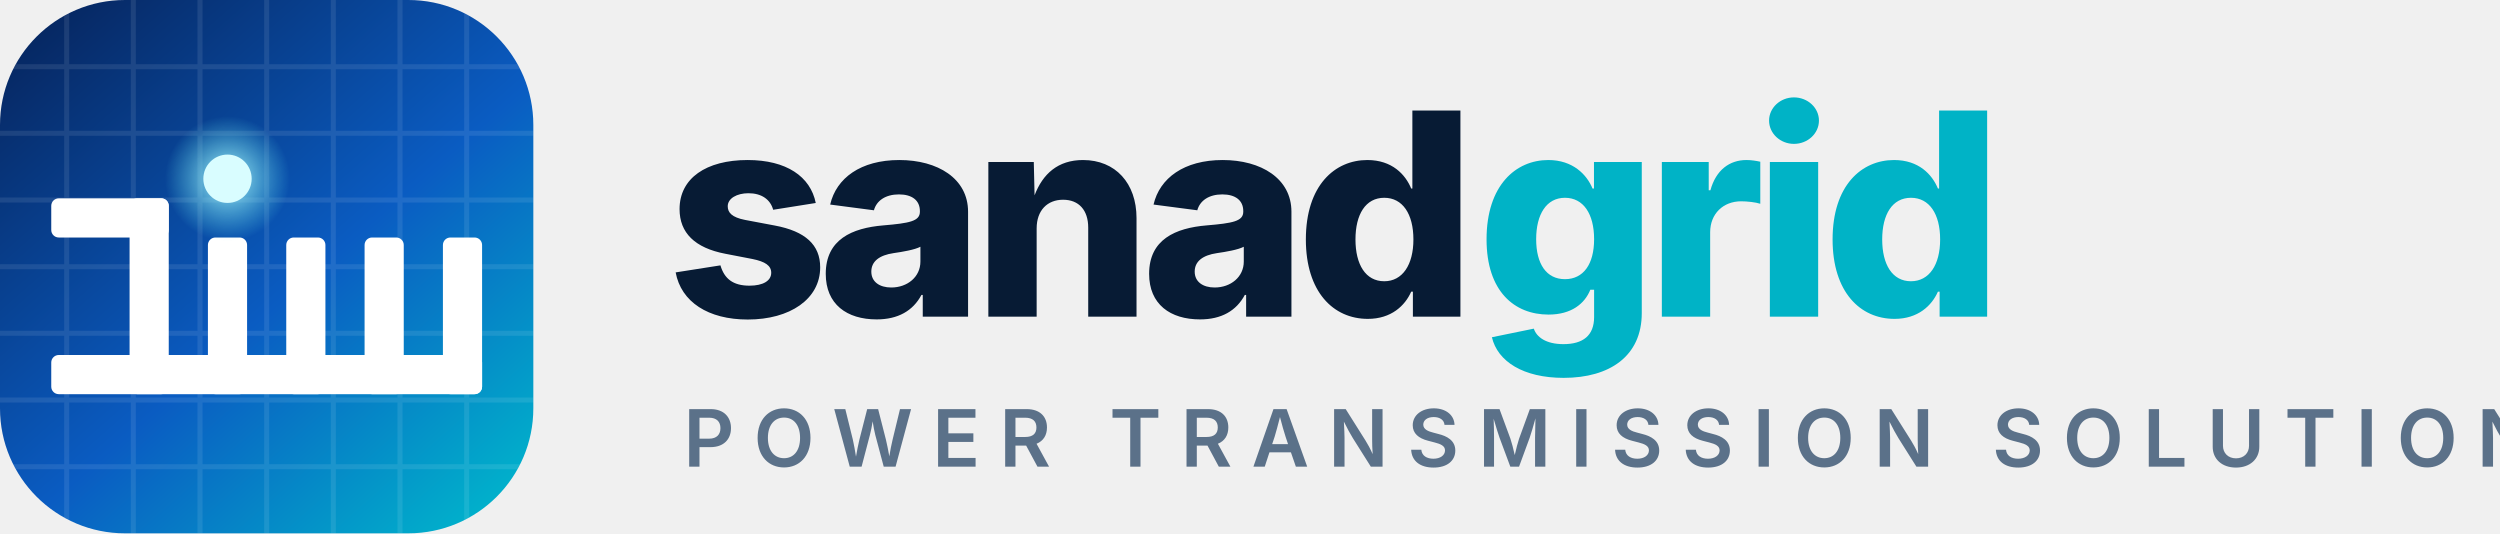
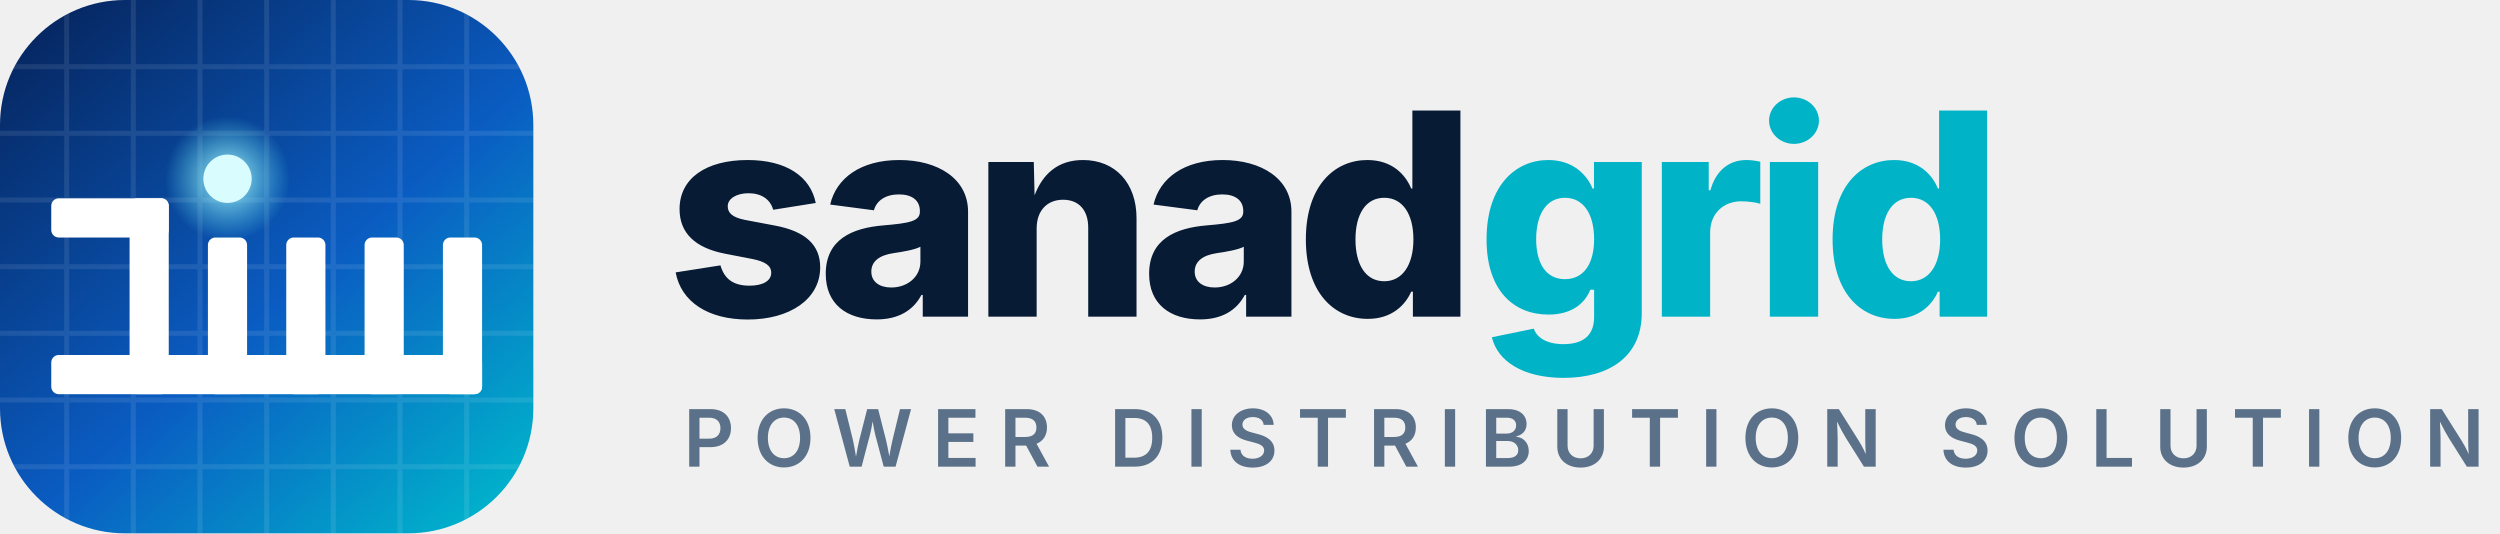
<svg xmlns="http://www.w3.org/2000/svg" viewBox="0 0 300 64" role="img" aria-label="SanadGrid">
  <defs>
    <linearGradient id="sg-bg" x1="4" y1="0" x2="60" y2="64" gradientUnits="userSpaceOnUse">
      <stop stop-color="#06245C" />
      <stop offset=".55" stop-color="#0A5CC2" />
      <stop offset="1" stop-color="#00B8CC" />
    </linearGradient>
    <radialGradient id="sg-glow">
      <stop stop-color="#B6FBFF" stop-opacity=".95" />
      <stop offset="1" stop-color="#5FE6F0" stop-opacity="0" />
    </radialGradient>
    <clipPath id="sg-clip">
      <rect width="64" height="64" rx="15" />
    </clipPath>
  </defs>
  <rect width="64" height="64" rx="15" fill="url(#sg-bg)" />
  <path d="M8 0V64M0 8H64M16 0V64M0 16H64M24 0V64M0 24H64M32 0V64M0 32H64M40 0V64M0 40H64M48 0V64M0 48H64M56 0V64M0 56H64" clip-path="url(#sg-clip)" stroke="#fff" stroke-opacity=".09" stroke-width=".6" fill="none" />
  <g fill="#fff">
    <rect x="6.15" y="42.6" width="51.7" height="4.7" rx="0.9" />
    <rect x="15.55" y="23.8" width="4.7" height="23.5" rx="0.9" />
    <rect x="6.15" y="23.8" width="14.1" height="4.7" rx="0.9" />
    <rect x="24.95" y="28.5" width="4.7" height="18.8" rx="0.9" />
    <rect x="34.35" y="28.5" width="4.7" height="18.8" rx="0.9" />
    <rect x="43.75" y="28.5" width="4.7" height="18.8" rx="0.9" />
    <rect x="53.15" y="28.5" width="4.7" height="18.8" rx="0.9" />
  </g>
  <circle cx="27.3" cy="21.45" r="7.5" fill="url(#sg-glow)" />
  <circle cx="27.3" cy="21.45" r="2.9" fill="#D9FDFF" />
  <text x="80" y="38" font-family="Inter, 'Segoe UI', Arial, sans-serif" font-size="34" font-weight="800" letter-spacing="-1.4" fill="#071B34">sanad<tspan fill="#00B3C6">grid</tspan>
  </text>
-   <text x="82" y="56" font-family="Inter, 'Segoe UI', Arial, sans-serif" font-size="9.5" font-weight="600" letter-spacing="2.3" fill="#5B7189">POWER TRANSMISSION SOLUTIONS</text>
+   <text x="82" y="56" font-family="Inter, 'Segoe UI', Arial, sans-serif" font-size="9.5" font-weight="600" letter-spacing="2.3" fill="#5B7189">POWER DISTRIBUTION SOLUTIONS</text>
</svg>
